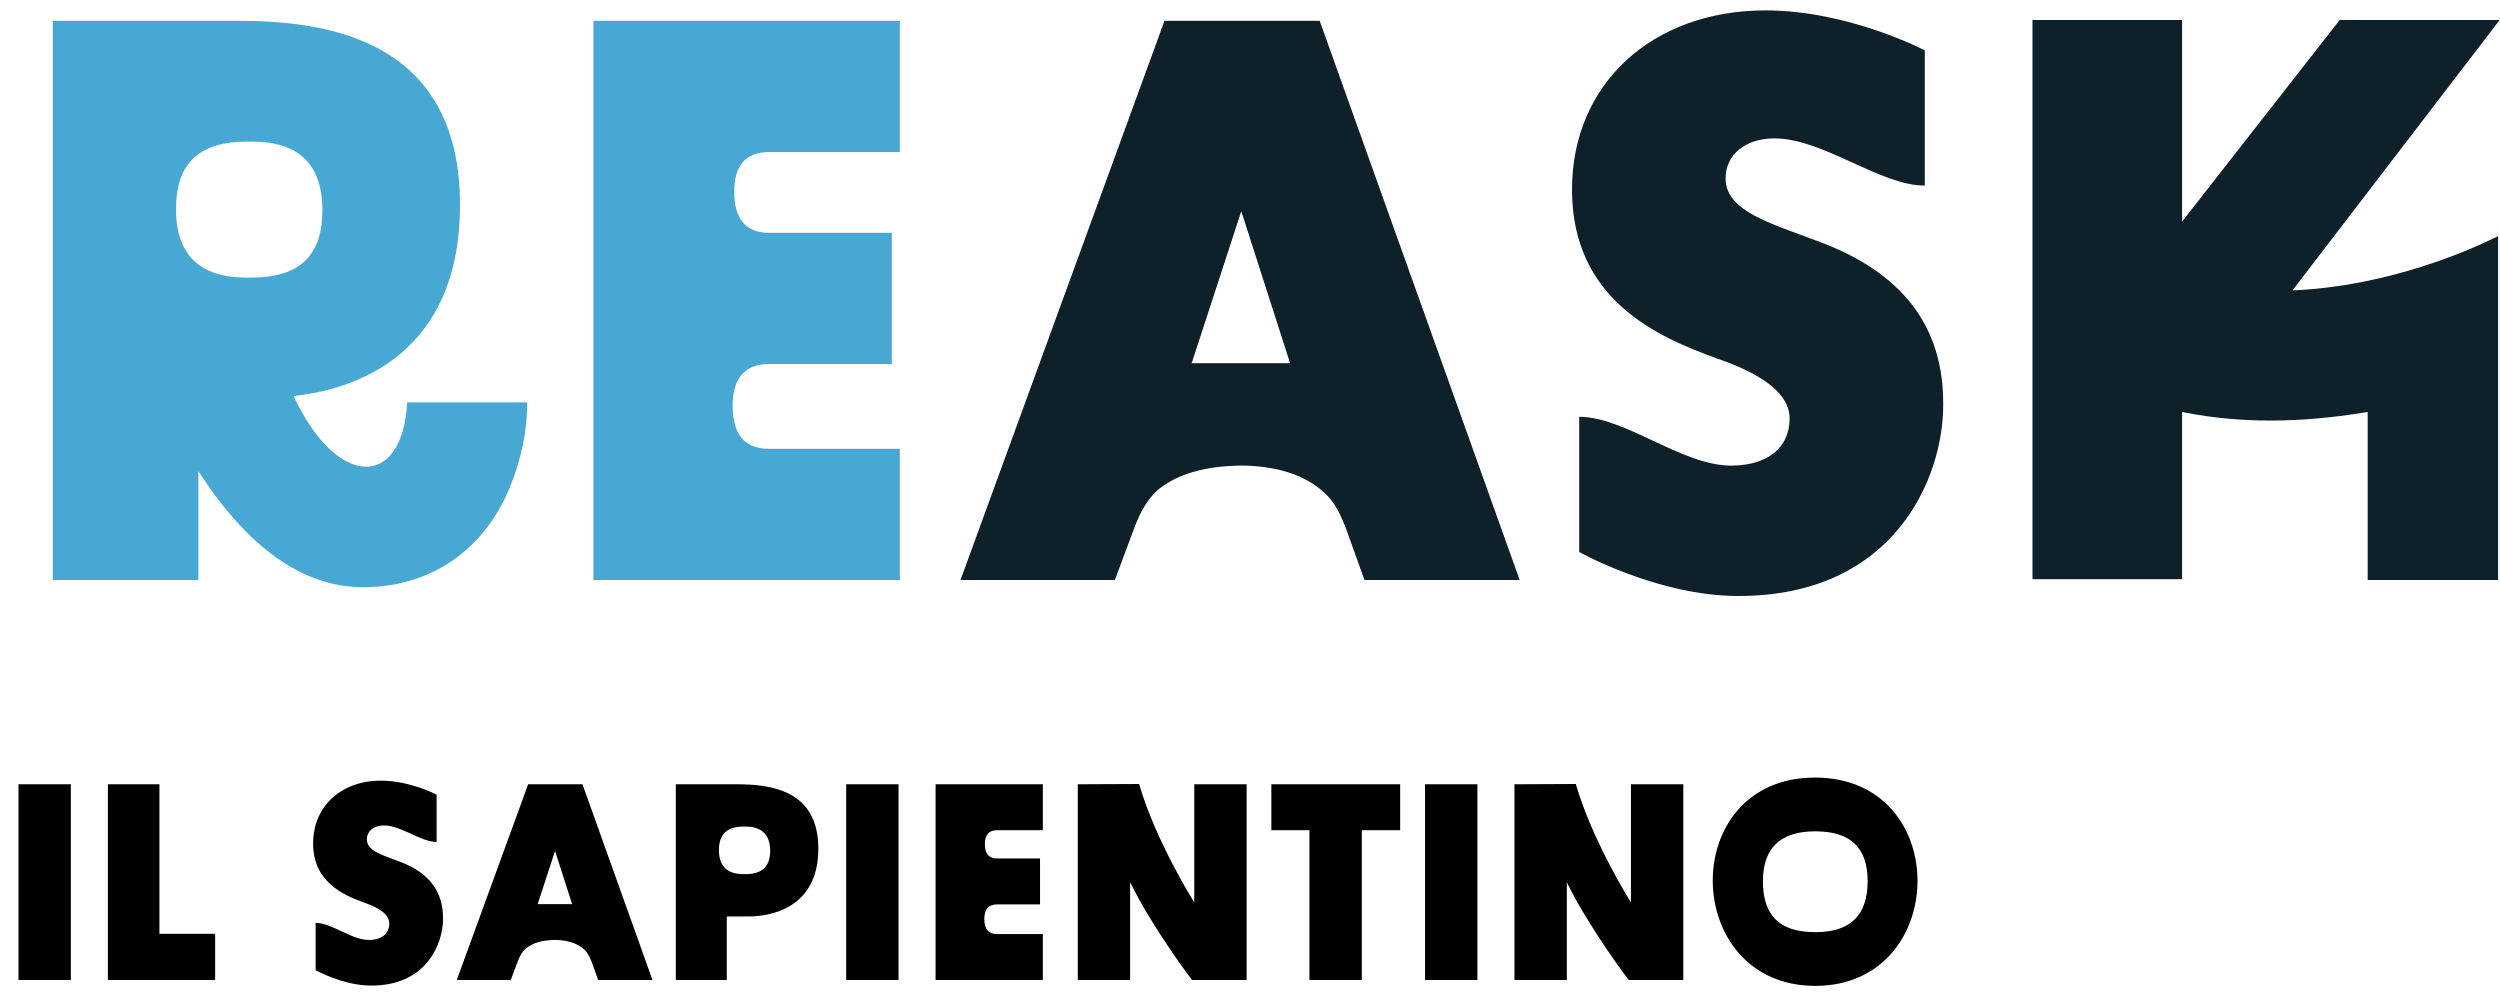
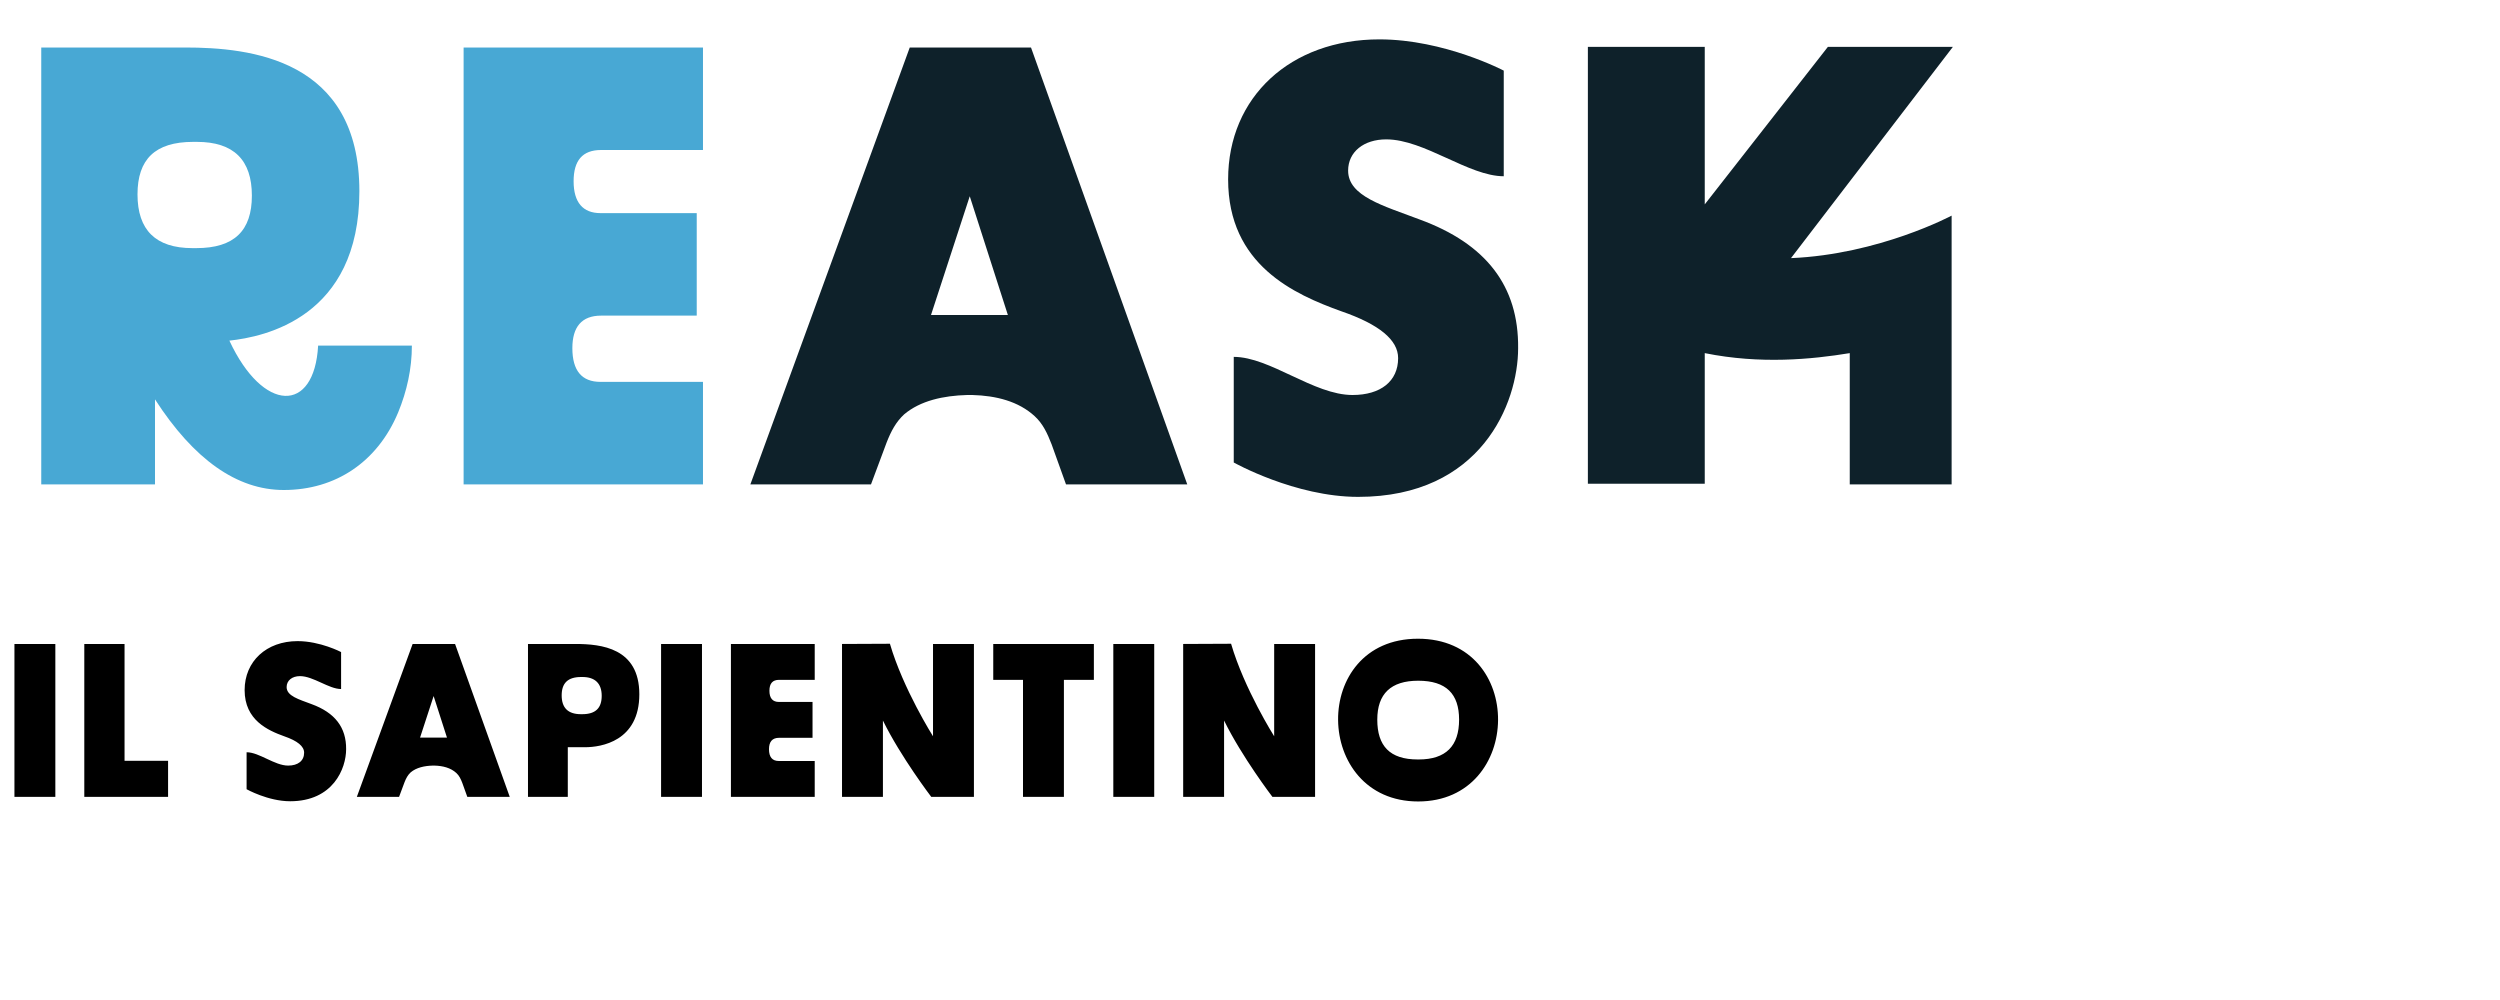
- <svg xmlns="http://www.w3.org/2000/svg" width="125" height="50" viewBox="0 0 125 50" fill="none">
-   <path d="M18.16 29.36C15.16 29.36 12.4 27.4 9.92 23.56V29H2.64V1.04H11.84C16 1.04 23 1.76 23 10.24C23 18.32 16.92 19.56 14.68 19.8C16.84 24.44 20.12 24.48 20.36 20.12H26.36C26.36 21.6 26.04 23.04 25.48 24.4C24.16 27.56 21.48 29.36 18.16 29.36ZM8.8 10.44C8.8 12.72 9.96 13.88 12.32 13.88H12.56C15 13.88 16.12 12.76 16.12 10.52C16.12 8.24 14.96 7.08 12.6 7.08H12.36C9.92 7.08 8.8 8.2 8.8 10.44ZM29.671 29V1.04H44.991V7.6H38.471C37.271 7.6 36.711 8.28 36.711 9.6C36.711 10.96 37.311 11.64 38.431 11.64H44.591V18.2H38.471C37.231 18.2 36.631 18.92 36.631 20.28C36.631 21.72 37.231 22.44 38.431 22.44H44.991V29H29.671Z" fill="#48A8D4" />
-   <path d="M48.024 29L58.224 1.04H65.984L75.984 29H68.224L67.304 26.44C67.024 25.72 66.744 25.12 66.224 24.64C65.184 23.68 63.744 23.32 62.224 23.28H61.904C60.384 23.32 58.904 23.64 57.864 24.52C57.344 25 57.024 25.6 56.744 26.32L55.744 29H48.024ZM59.584 18.16H64.504L62.064 10.56L59.584 18.16ZM86.92 29.8C82.88 29.8 78.96 27.6 78.96 27.6V20.84C81.28 20.84 84.08 23.28 86.56 23.28C88.36 23.28 89.48 22.4 89.48 20.92C89.48 19.76 88.28 18.76 85.84 17.92C82.84 16.84 78.6 14.96 78.6 9.48C78.6 4.2 82.6 0.52 88.28 0.52C92.44 0.52 96.24 2.52 96.24 2.52V9.28C94 9.28 91.16 6.92 88.72 6.92C87.28 6.92 86.28 7.72 86.28 8.92C86.28 10.56 88.52 11.16 90.84 12.04C95.12 13.6 97.2 16.32 97.16 20.28C97.16 23.8 94.8 29.8 86.92 29.8ZM118.384 20.6C115.944 21 112.664 21.32 109.104 20.6V28.96H101.624V1H109.104V11.08L116.984 1H124.984L114.624 14.52C120.264 14.28 124.904 11.8 124.904 11.8V29H118.384V20.6Z" fill="#0E212A" />
-   <path d="M0.924 49V39.214H3.542V49H0.924ZM5.395 49V39.214H7.971V46.69H10.757V49H5.395ZM18.568 49.28C17.154 49.28 15.782 48.51 15.782 48.51V46.144C16.594 46.144 17.574 46.998 18.442 46.998C19.072 46.998 19.464 46.69 19.464 46.172C19.464 45.766 19.044 45.416 18.19 45.122C17.14 44.744 15.656 44.086 15.656 42.168C15.656 40.32 17.056 39.032 19.044 39.032C20.5 39.032 21.83 39.732 21.83 39.732V42.098C21.046 42.098 20.052 41.272 19.198 41.272C18.694 41.272 18.344 41.552 18.344 41.972C18.344 42.546 19.128 42.756 19.94 43.064C21.438 43.61 22.166 44.562 22.152 45.948C22.152 47.18 21.326 49.28 18.568 49.28ZM22.838 49L26.408 39.214H29.124L32.624 49H29.908L29.586 48.104C29.488 47.852 29.39 47.642 29.208 47.474C28.844 47.138 28.34 47.012 27.808 46.998H27.696C27.164 47.012 26.646 47.124 26.282 47.432C26.1 47.6 25.988 47.81 25.89 48.062L25.54 49H22.838ZM26.884 45.206H28.606L27.752 42.546L26.884 45.206ZM33.791 49V39.214H36.815C38.481 39.214 40.917 39.466 40.917 42.434C40.917 45.444 38.467 45.822 37.445 45.822H36.339V49H33.791ZM35.947 42.504C35.947 43.302 36.353 43.708 37.179 43.708H37.263C38.117 43.708 38.509 43.316 38.509 42.532C38.509 41.734 38.075 41.328 37.277 41.328H37.193C36.339 41.328 35.947 41.72 35.947 42.504ZM42.309 49V39.214H44.927V49H42.309ZM46.779 49V39.214H52.142V41.51H49.859C49.44 41.51 49.243 41.748 49.243 42.21C49.243 42.686 49.453 42.924 49.846 42.924H52.002V45.22H49.859C49.425 45.22 49.215 45.472 49.215 45.948C49.215 46.452 49.425 46.704 49.846 46.704H52.142V49H46.779ZM59.601 49C59.601 49 57.655 46.452 56.507 44.114V49H53.889V39.214L56.955 39.2C57.795 42.084 59.713 45.122 59.713 45.122V39.214H62.331V49H59.601ZM65.472 49V41.51H63.568V39.214H70.008V41.51H68.09V49H65.472ZM71.252 49V39.214H73.87V49H71.252ZM81.435 49C81.435 49 79.489 46.452 78.341 44.114V49H75.723V39.214L78.789 39.2C79.629 42.084 81.547 45.122 81.547 45.122V39.214H84.165V49H81.435ZM90.764 49.294C84.03 49.294 83.834 38.878 90.75 38.878C97.666 38.878 97.498 49.294 90.764 49.294ZM88.146 44.058C88.146 45.738 88.944 46.606 90.736 46.606H90.792C92.542 46.606 93.382 45.738 93.382 44.058C93.382 42.406 92.556 41.566 90.764 41.566C89.014 41.566 88.146 42.406 88.146 44.058Z" fill="black" />
+ <svg xmlns="http://www.w3.org/2000/svg" width="160" height="64" viewBox="0 0 160 64" fill="none">
+   <path d="M18.16 31.36C15.16 31.36 12.4 29.4 9.92 25.56V31H2.64V3.04H11.84C16 3.04 23 3.76 23 12.24C23 20.32 16.92 21.56 14.68 21.8C16.84 26.44 20.12 26.48 20.36 22.12H26.36C26.36 23.6 26.04 25.04 25.48 26.4C24.16 29.56 21.48 31.36 18.16 31.36ZM8.8 12.44C8.8 14.72 9.96 15.88 12.32 15.88H12.56C15 15.88 16.12 14.76 16.12 12.52C16.12 10.24 14.96 9.08 12.6 9.08H12.36C9.92 9.08 8.8 10.2 8.8 12.44ZM29.671 31V3.04H44.991V9.6H38.471C37.271 9.6 36.711 10.28 36.711 11.6C36.711 12.96 37.311 13.64 38.431 13.64H44.591V20.2H38.471C37.231 20.2 36.631 20.92 36.631 22.28C36.631 23.72 37.231 24.44 38.431 24.44H44.991V31H29.671Z" fill="#48A8D4" />
+   <path d="M48.024 31L58.224 3.04H65.984L75.984 31H68.224L67.304 28.44C67.024 27.72 66.744 27.12 66.224 26.64C65.184 25.68 63.744 25.32 62.224 25.28H61.904C60.384 25.32 58.904 25.64 57.864 26.52C57.344 27 57.024 27.6 56.744 28.32L55.744 31H48.024ZM59.584 20.16H64.504L62.064 12.56L59.584 20.16ZM86.92 31.8C82.88 31.8 78.96 29.6 78.96 29.6V22.84C81.28 22.84 84.08 25.28 86.56 25.28C88.36 25.28 89.48 24.4 89.48 22.92C89.48 21.76 88.28 20.76 85.84 19.92C82.84 18.84 78.6 16.96 78.6 11.48C78.6 6.2 82.6 2.52 88.28 2.52C92.44 2.52 96.24 4.52 96.24 4.52V11.28C94 11.28 91.16 8.92 88.72 8.92C87.28 8.92 86.28 9.72 86.28 10.92C86.28 12.56 88.52 13.16 90.84 14.04C95.12 15.6 97.2 18.32 97.16 22.28C97.16 25.8 94.8 31.8 86.92 31.8ZM118.384 22.6C115.944 23 112.664 23.32 109.104 22.6V30.96H101.624V3H109.104V13.08L116.984 3H124.984L114.624 16.52C120.264 16.28 124.904 13.8 124.904 13.8V31H118.384V22.6Z" fill="#0E212A" />
+   <path d="M0.924 51V41.214H3.542V51H0.924ZM5.395 51V41.214H7.971V48.69H10.757V51H5.395ZM18.568 51.28C17.154 51.28 15.782 50.51 15.782 50.51V48.144C16.594 48.144 17.574 48.998 18.442 48.998C19.072 48.998 19.464 48.69 19.464 48.172C19.464 47.766 19.044 47.416 18.19 47.122C17.14 46.744 15.656 46.086 15.656 44.168C15.656 42.32 17.056 41.032 19.044 41.032C20.5 41.032 21.83 41.732 21.83 41.732V44.098C21.046 44.098 20.052 43.272 19.198 43.272C18.694 43.272 18.344 43.552 18.344 43.972C18.344 44.546 19.128 44.756 19.94 45.064C21.438 45.61 22.166 46.562 22.152 47.948C22.152 49.18 21.326 51.28 18.568 51.28ZM22.838 51L26.408 41.214H29.124L32.624 51H29.908L29.586 50.104C29.488 49.852 29.39 49.642 29.208 49.474C28.844 49.138 28.34 49.012 27.808 48.998H27.696C27.164 49.012 26.646 49.124 26.282 49.432C26.1 49.6 25.988 49.81 25.89 50.062L25.54 51H22.838ZM26.884 47.206H28.606L27.752 44.546L26.884 47.206ZM33.791 51V41.214H36.815C38.481 41.214 40.917 41.466 40.917 44.434C40.917 47.444 38.467 47.822 37.445 47.822H36.339V51H33.791ZM35.947 44.504C35.947 45.302 36.353 45.708 37.179 45.708H37.263C38.117 45.708 38.509 45.316 38.509 44.532C38.509 43.734 38.075 43.328 37.277 43.328H37.193C36.339 43.328 35.947 43.72 35.947 44.504ZM42.309 51V41.214H44.927V51H42.309ZM46.779 51V41.214H52.142V43.51H49.859C49.44 43.51 49.243 43.748 49.243 44.21C49.243 44.686 49.453 44.924 49.846 44.924H52.002V47.22H49.859C49.425 47.22 49.215 47.472 49.215 47.948C49.215 48.452 49.425 48.704 49.846 48.704H52.142V51H46.779ZM59.601 51C59.601 51 57.655 48.452 56.507 46.114V51H53.889V41.214L56.955 41.2C57.795 44.084 59.713 47.122 59.713 47.122V41.214H62.331V51H59.601ZM65.472 51V43.51H63.568V41.214H70.008V43.51H68.09V51H65.472ZM71.252 51V41.214H73.87V51H71.252ZM81.435 51C81.435 51 79.489 48.452 78.341 46.114V51H75.723V41.214L78.789 41.2C79.629 44.084 81.547 47.122 81.547 47.122V41.214H84.165V51H81.435ZM90.764 51.294C84.03 51.294 83.834 40.878 90.75 40.878C97.666 40.878 97.498 51.294 90.764 51.294ZM88.146 46.058C88.146 47.738 88.944 48.606 90.736 48.606H90.792C92.542 48.606 93.382 47.738 93.382 46.058C93.382 44.406 92.556 43.566 90.764 43.566C89.014 43.566 88.146 44.406 88.146 46.058Z" fill="black" />
</svg>
